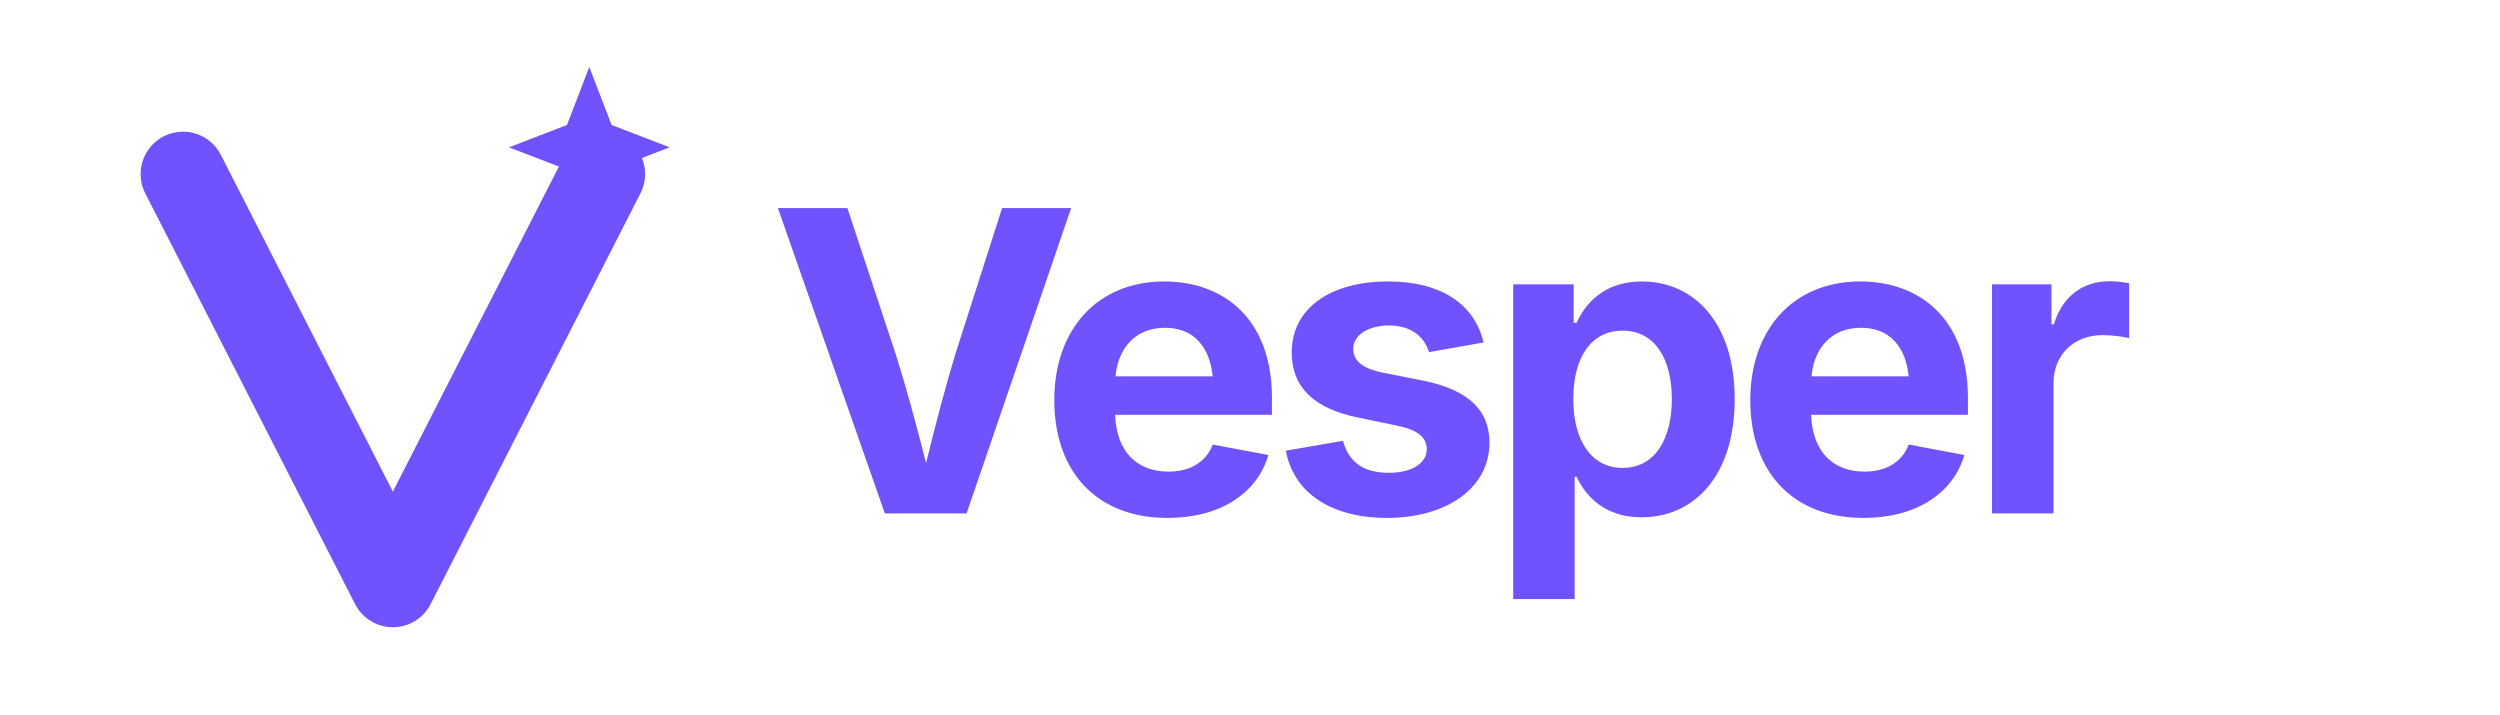
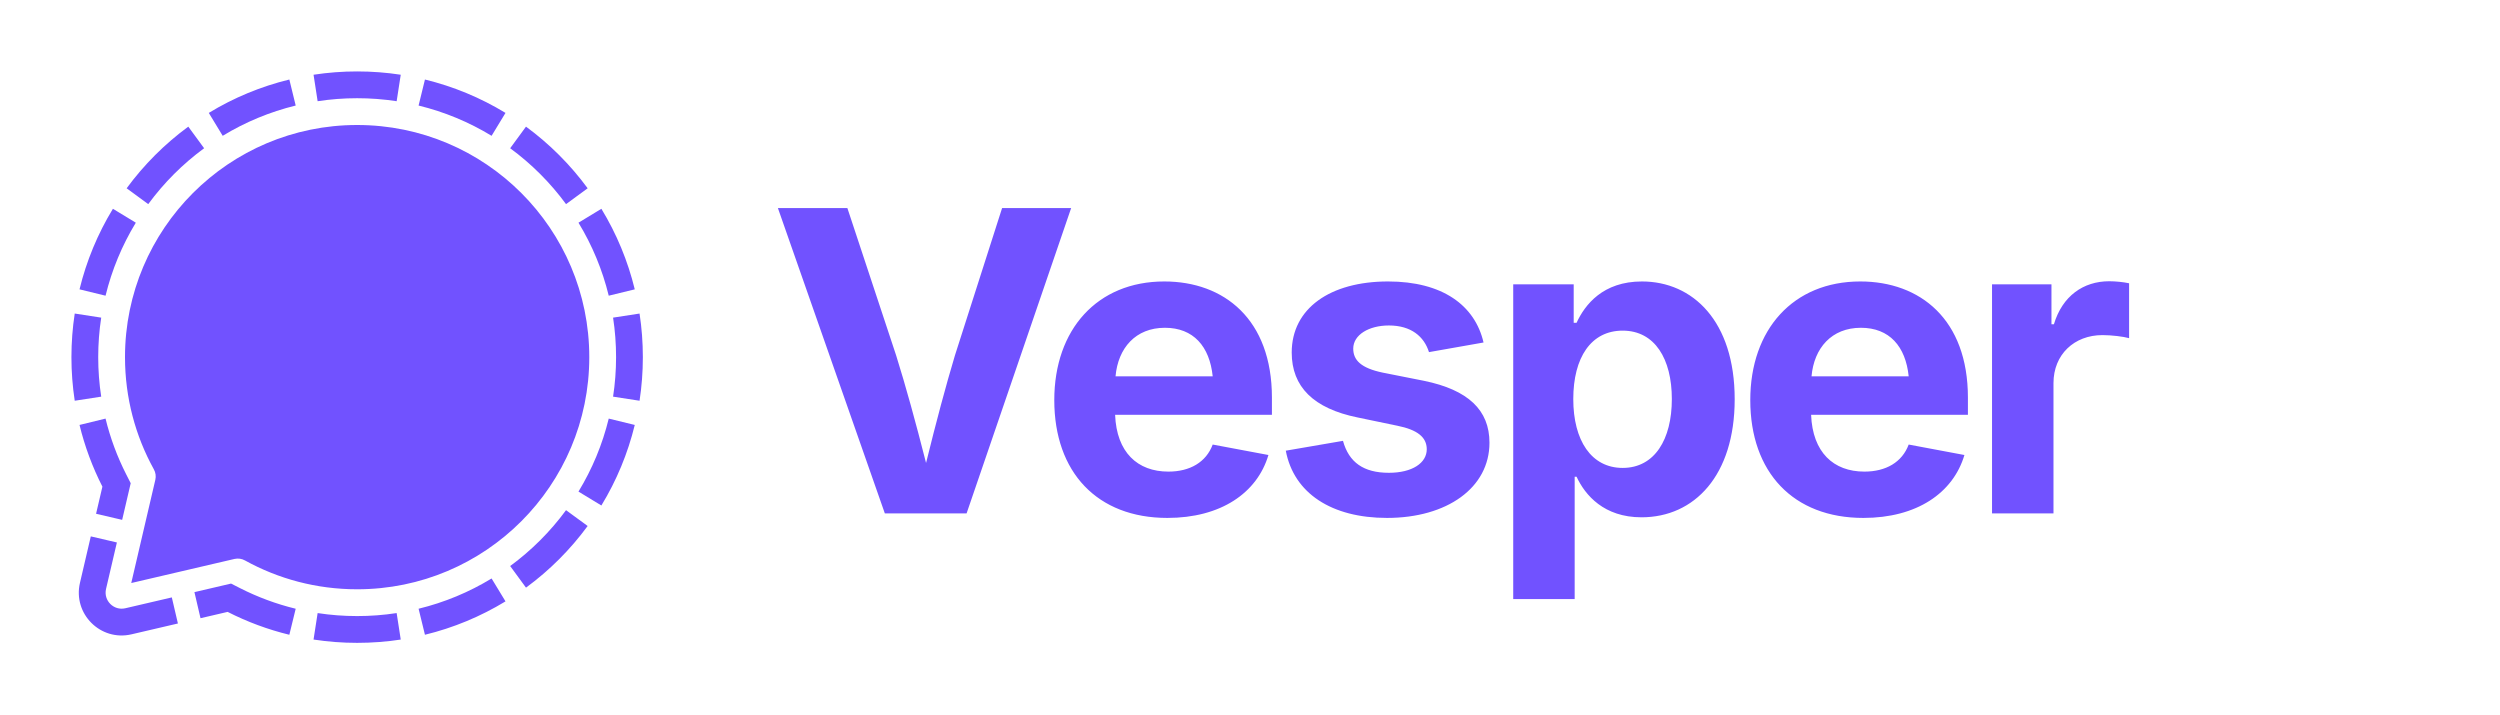
<svg xmlns="http://www.w3.org/2000/svg" width="560" height="160" viewBox="0 0 560 160">
-   <g transform="translate(16 8)">
-     <path d="M25 31 72 123 119 31" fill="none" stroke="#7152FF" stroke-linecap="round" stroke-linejoin="round" stroke-width="19" />
-     <path d="m116 7 5 13 13 5-13 5-5 13-5-13-13-5 13-5 5-13Z" fill="#7152FF" />
+   <g fill="#7152FF" transform="translate(16 16)">
+     <path d="M64 0c3.32 0 6.582.253 9.766.74l-.916 5.931A58.5 58.5 0 0 0 64 6c-3.009 0-5.964.23-8.85.67L54.235.74A64.5 64.5 0 0 1 64 0m15.188 1.813-1.424 5.83a57.7 57.7 0 0 1 16.352 6.779l3.115-5.13a63.6 63.6 0 0 0-18.043-7.479m22.635 10.554-3.545 4.84a58.3 58.3 0 0 1 12.514 12.516l4.841-3.546a64.4 64.4 0 0 0-13.81-13.81m16.885 18.403-5.129 3.115a57.7 57.7 0 0 1 6.778 16.351l5.83-1.423a63.6 63.6 0 0 0-7.479-18.044Zm8.552 23.465-5.931.915A58.4 58.4 0 0 1 122 64c0 3.01-.229 5.965-.671 8.85l5.931.916c.487-3.184.74-6.446.74-9.766s-.253-6.581-.74-9.765m-13.681 39.881a57.7 57.7 0 0 0 6.778-16.352l5.83 1.424a63.6 63.6 0 0 1-7.48 18.043zm-2.787 4.162 4.841 3.546a64.4 64.4 0 0 1-13.81 13.809l-3.546-4.841a58.3 58.3 0 0 0 12.515-12.514m-16.677 15.301 3.116 5.129a63.6 63.6 0 0 1-18.044 7.479l-1.423-5.83a57.7 57.7 0 0 0 16.351-6.778m-21.265 7.75.915 5.931c-3.184.487-6.445.74-9.765.74s-6.582-.253-9.766-.74l.916-5.93c2.884.441 5.84.67 8.85.67a58.4 58.4 0 0 0 8.85-.671m-22.614-.971-1.424 5.829a63.5 63.5 0 0 1-13.823-5.125l-6.074 1.418-1.363-5.843 8.208-1.916 1.953.995a57.5 57.5 0 0 0 12.523 4.642m-27.748-2.54 1.363 5.843-10.411 2.43C6.51 127.707.293 121.489 1.91 114.56l2.429-10.411 5.843 1.363-2.43 10.412c-.606 2.598 1.726 4.93 4.324 4.324zm-11.125-17.37L5.52 99.085l1.418-6.074a63.6 63.6 0 0 1-5.125-13.824l5.829-1.423a57.6 57.6 0 0 0 4.642 12.523l.994 1.953zM6.67 72.85l-5.93.915A64.5 64.5 0 0 1 0 64c0-3.32.253-6.582.74-9.766l5.931.916A58.5 58.5 0 0 0 6 64c0 3.01.229 5.966.67 8.85m.973-22.614-5.83-1.424a63.6 63.6 0 0 1 7.48-18.043l5.129 3.115a57.7 57.7 0 0 0-6.779 16.352m9.565-20.513-4.84-3.546a64.4 64.4 0 0 1 13.809-13.81l3.546 4.84a58.3 58.3 0 0 0-12.515 12.515Zm16.677-15.302-3.116-5.129a63.6 63.6 0 0 1 18.044-7.48l1.423 5.83a57.7 57.7 0 0 0-16.351 6.78Z" />
+     <path d="M116 64c0 28.719-23.281 52-52 52-9.11 0-17.672-2.342-25.117-6.457a3.3 3.3 0 0 0-2.351-.341L13.4 114.599l5.397-23.13a3.3 3.3 0 0 0-.34-2.352C14.341 81.671 12 73.109 12 64c0-28.719 23.281-52 52-52s52 23.281 52 52" />
  </g>
  <text x="172" y="115" fill="#7152FF" font-family="Inter, sans-serif" font-size="94" font-weight="700" letter-spacing="-4">Vesper</text>
</svg>
